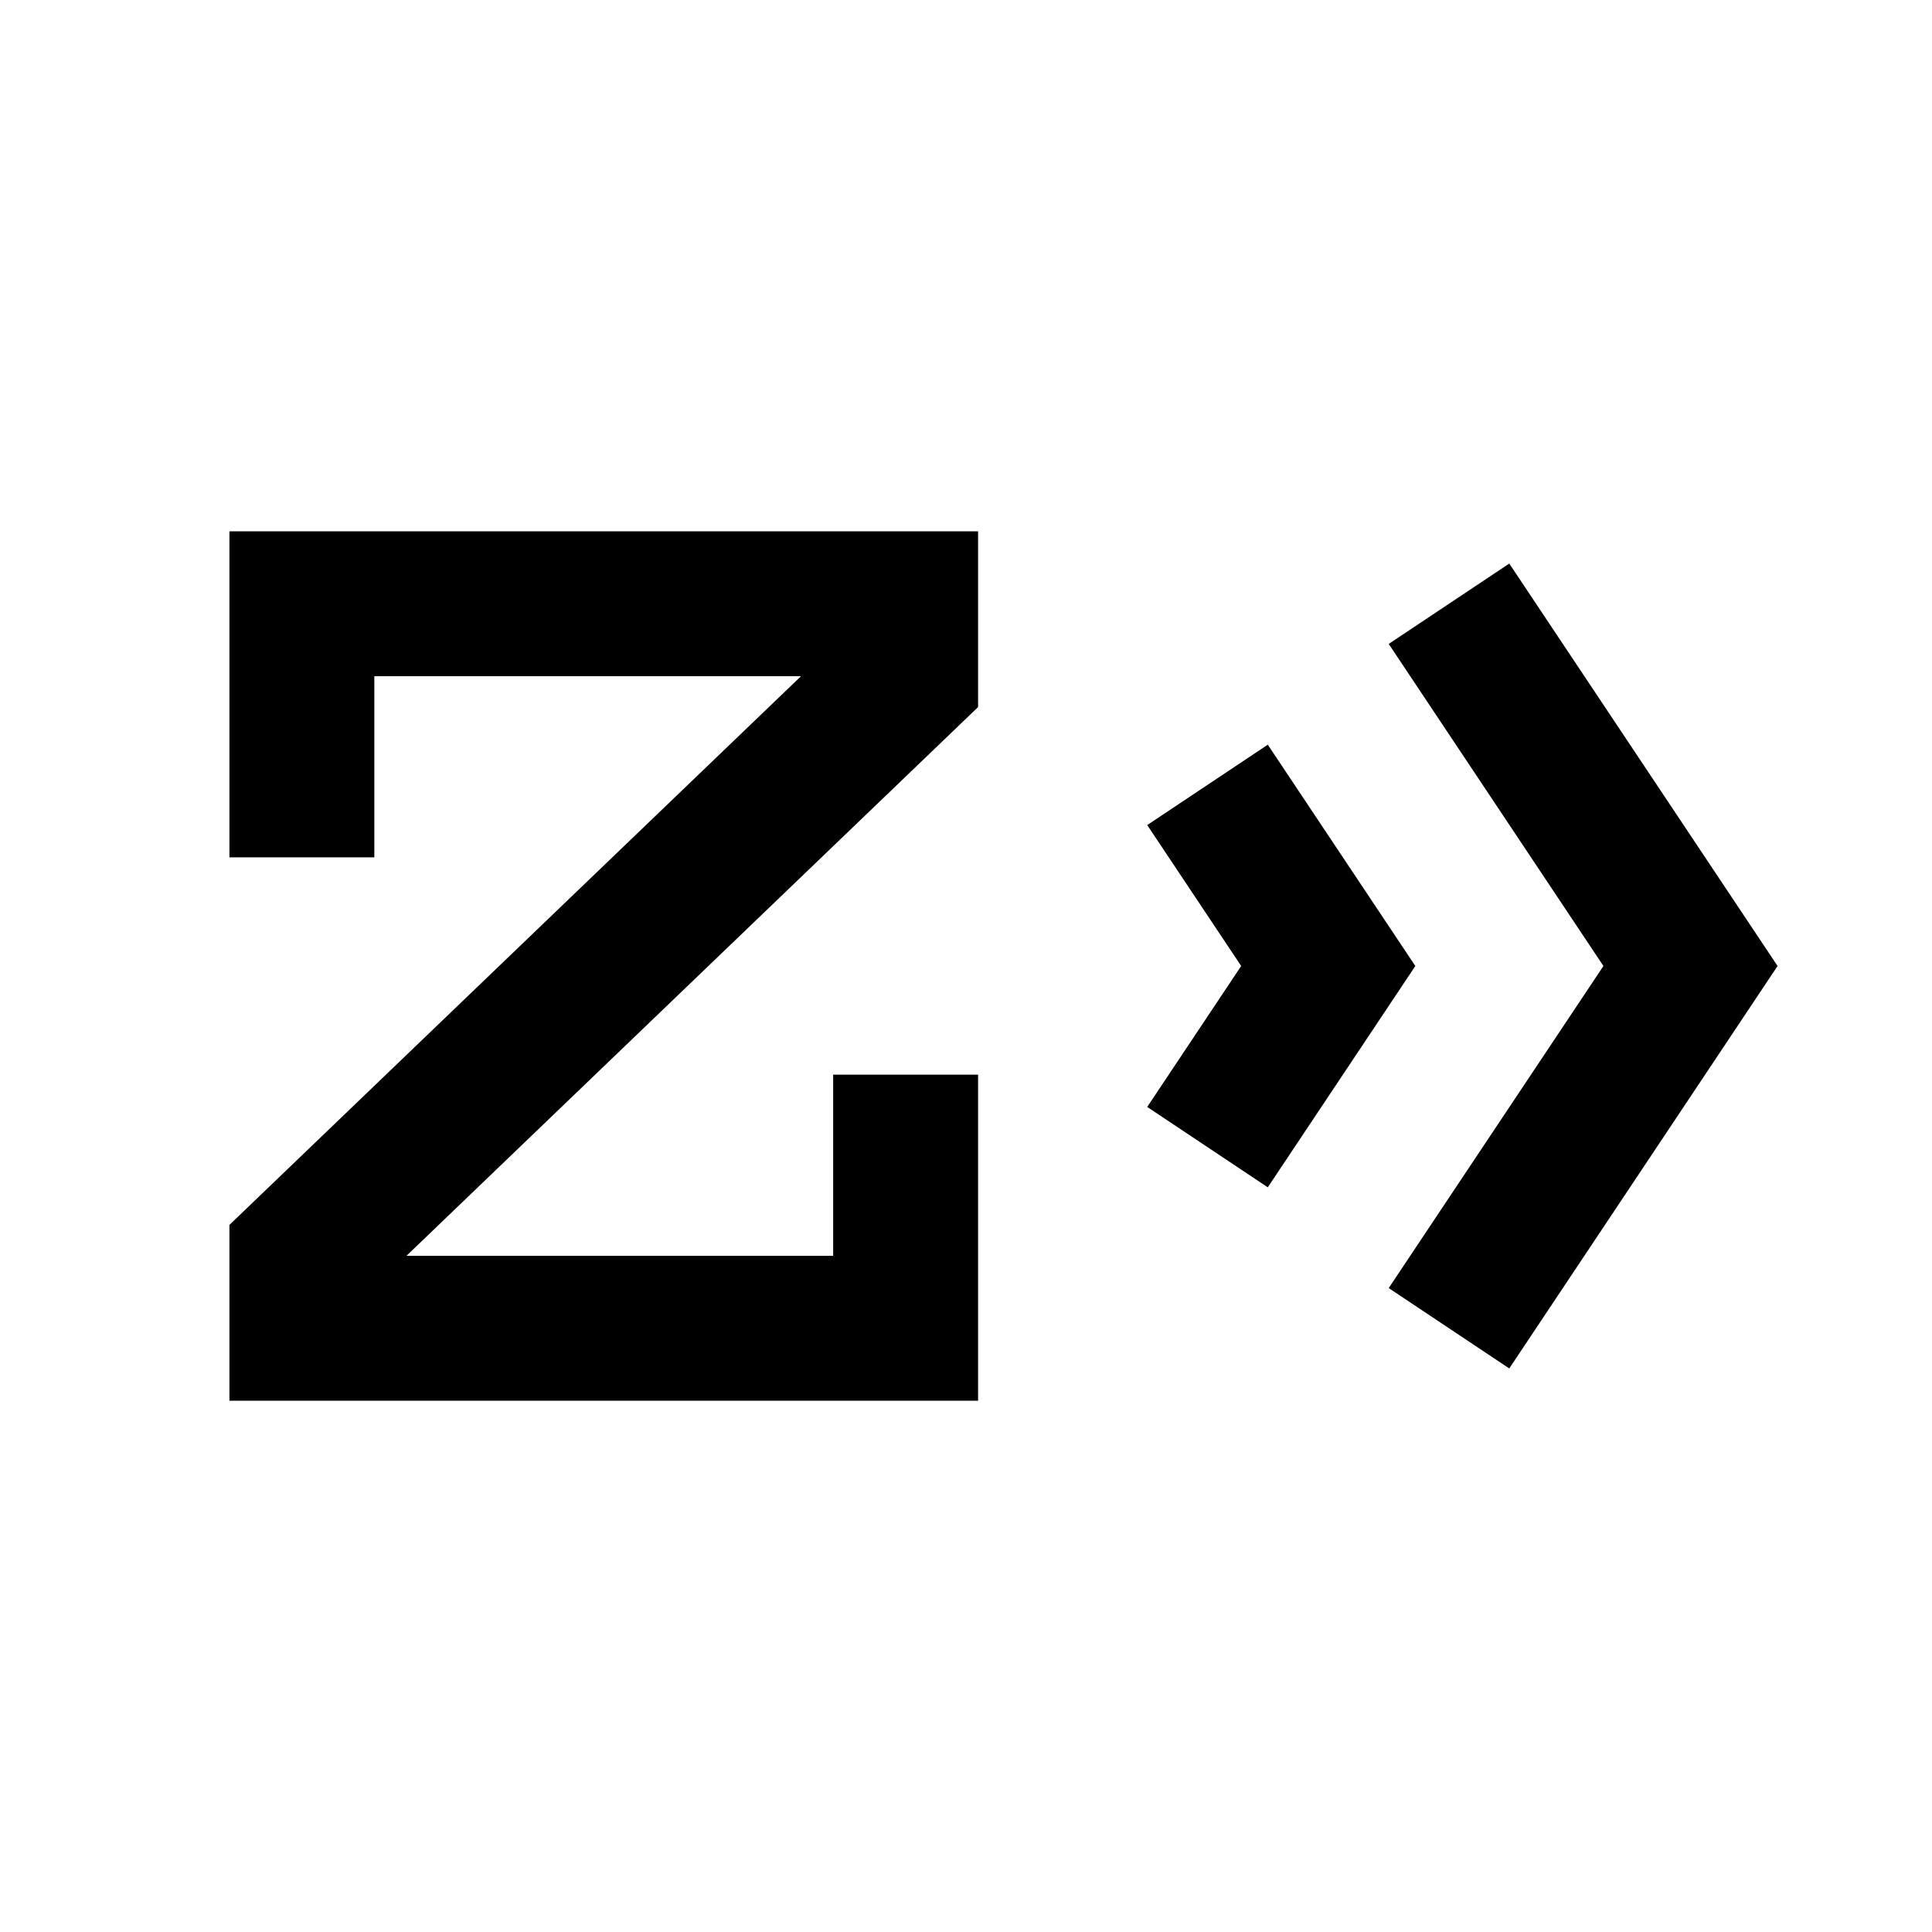
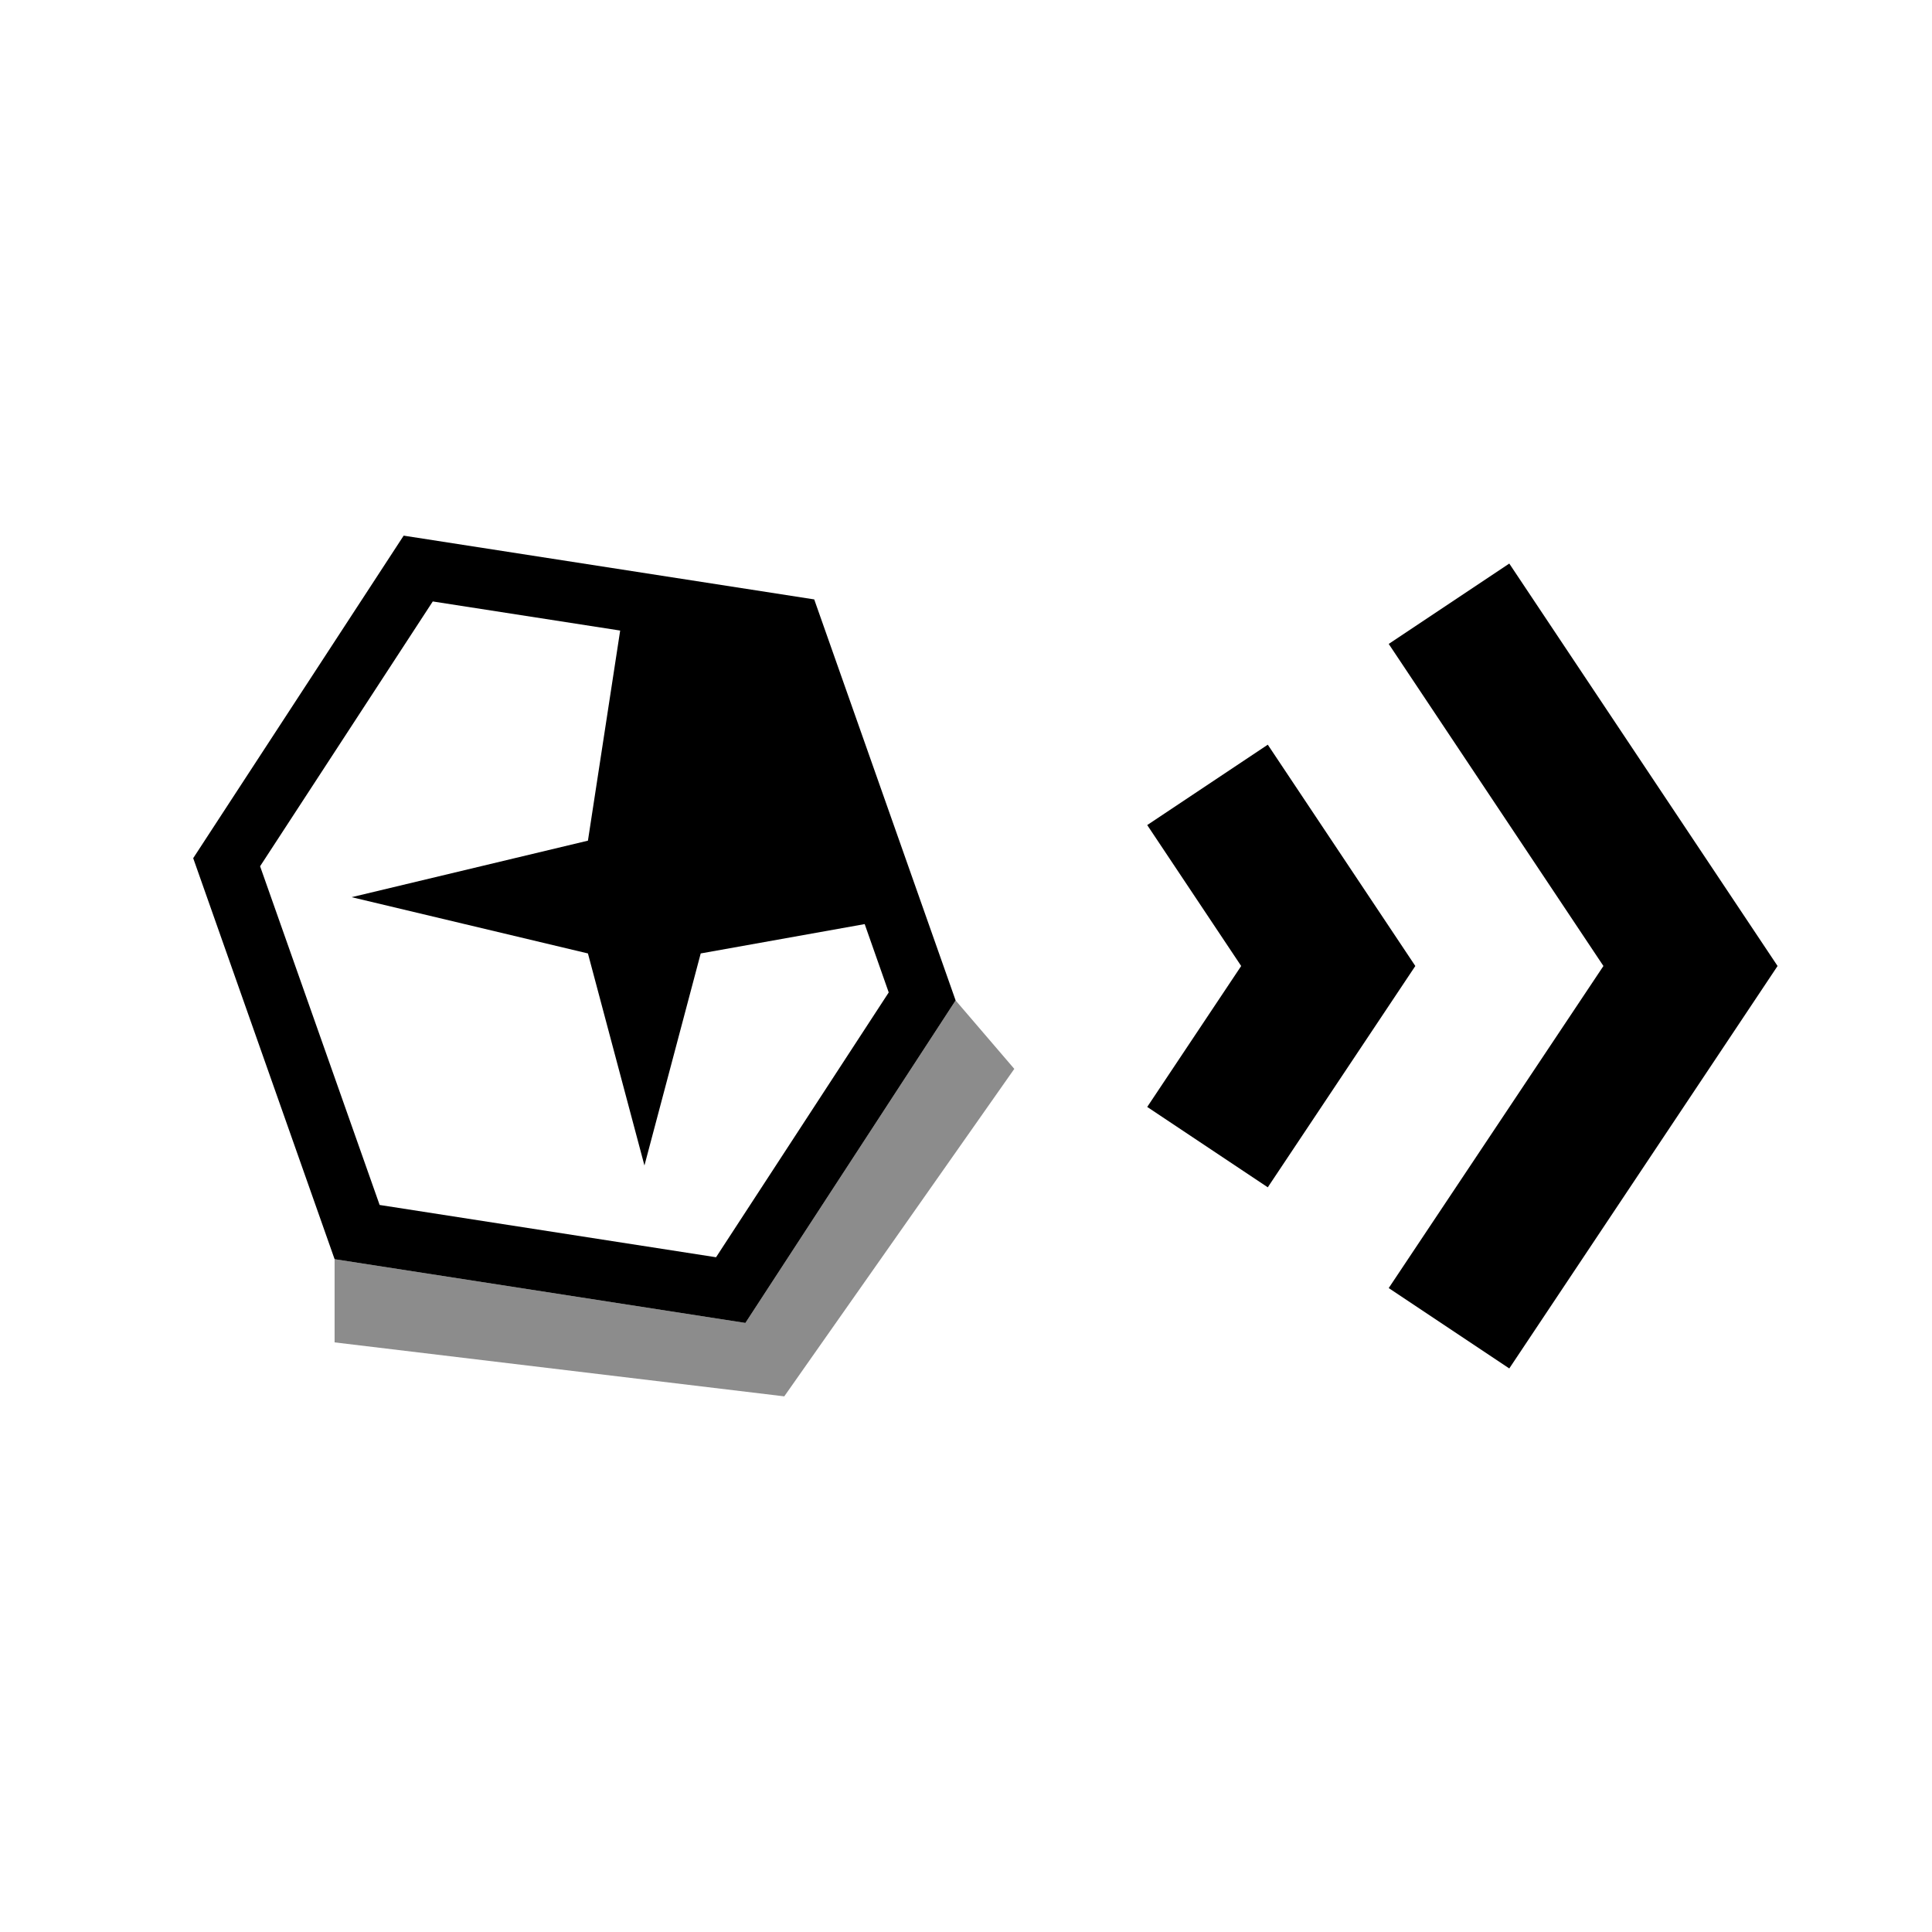
<svg xmlns="http://www.w3.org/2000/svg" width="16" height="16" viewBox="0 0 16 16" fill="none">
  <path d="M12 5L14 8L12 11" stroke="black" stroke-width="1.2" />
  <path d="M10 6.5L11 8L10 9.5" stroke="black" stroke-width="1.2" />
-   <path d="M7.5 8.9V11C5.431 11 4.569 11 2.5 11V10.4L7.5 5.6V5H2.5V7.1" stroke="black" stroke-width="1.2" />
+   <path fill="black" fill-rule="evenodd" fill-opacity="0.45" d="M2.771,10.428 L6.173,10.956 L7.914,8.285 L8.4,8.852 L6.495,11.564 L2.771,11.117Z" />
+   <path fill="black" fill-rule="evenodd" d="M1.6,7.107 L2.771,10.428 L6.173,10.956 L7.914,8.285 L6.743,4.964 L3.343,4.436ZM3.584,4.981 L5.136,5.222 L4.869,6.962 L2.912,7.43 L4.869,7.896 L5.337,9.652 L5.803,7.896 L7.161,7.653 L7.36,8.219 L5.93,10.412 L3.144,9.979 L2.154,7.174Z" />
</svg>
